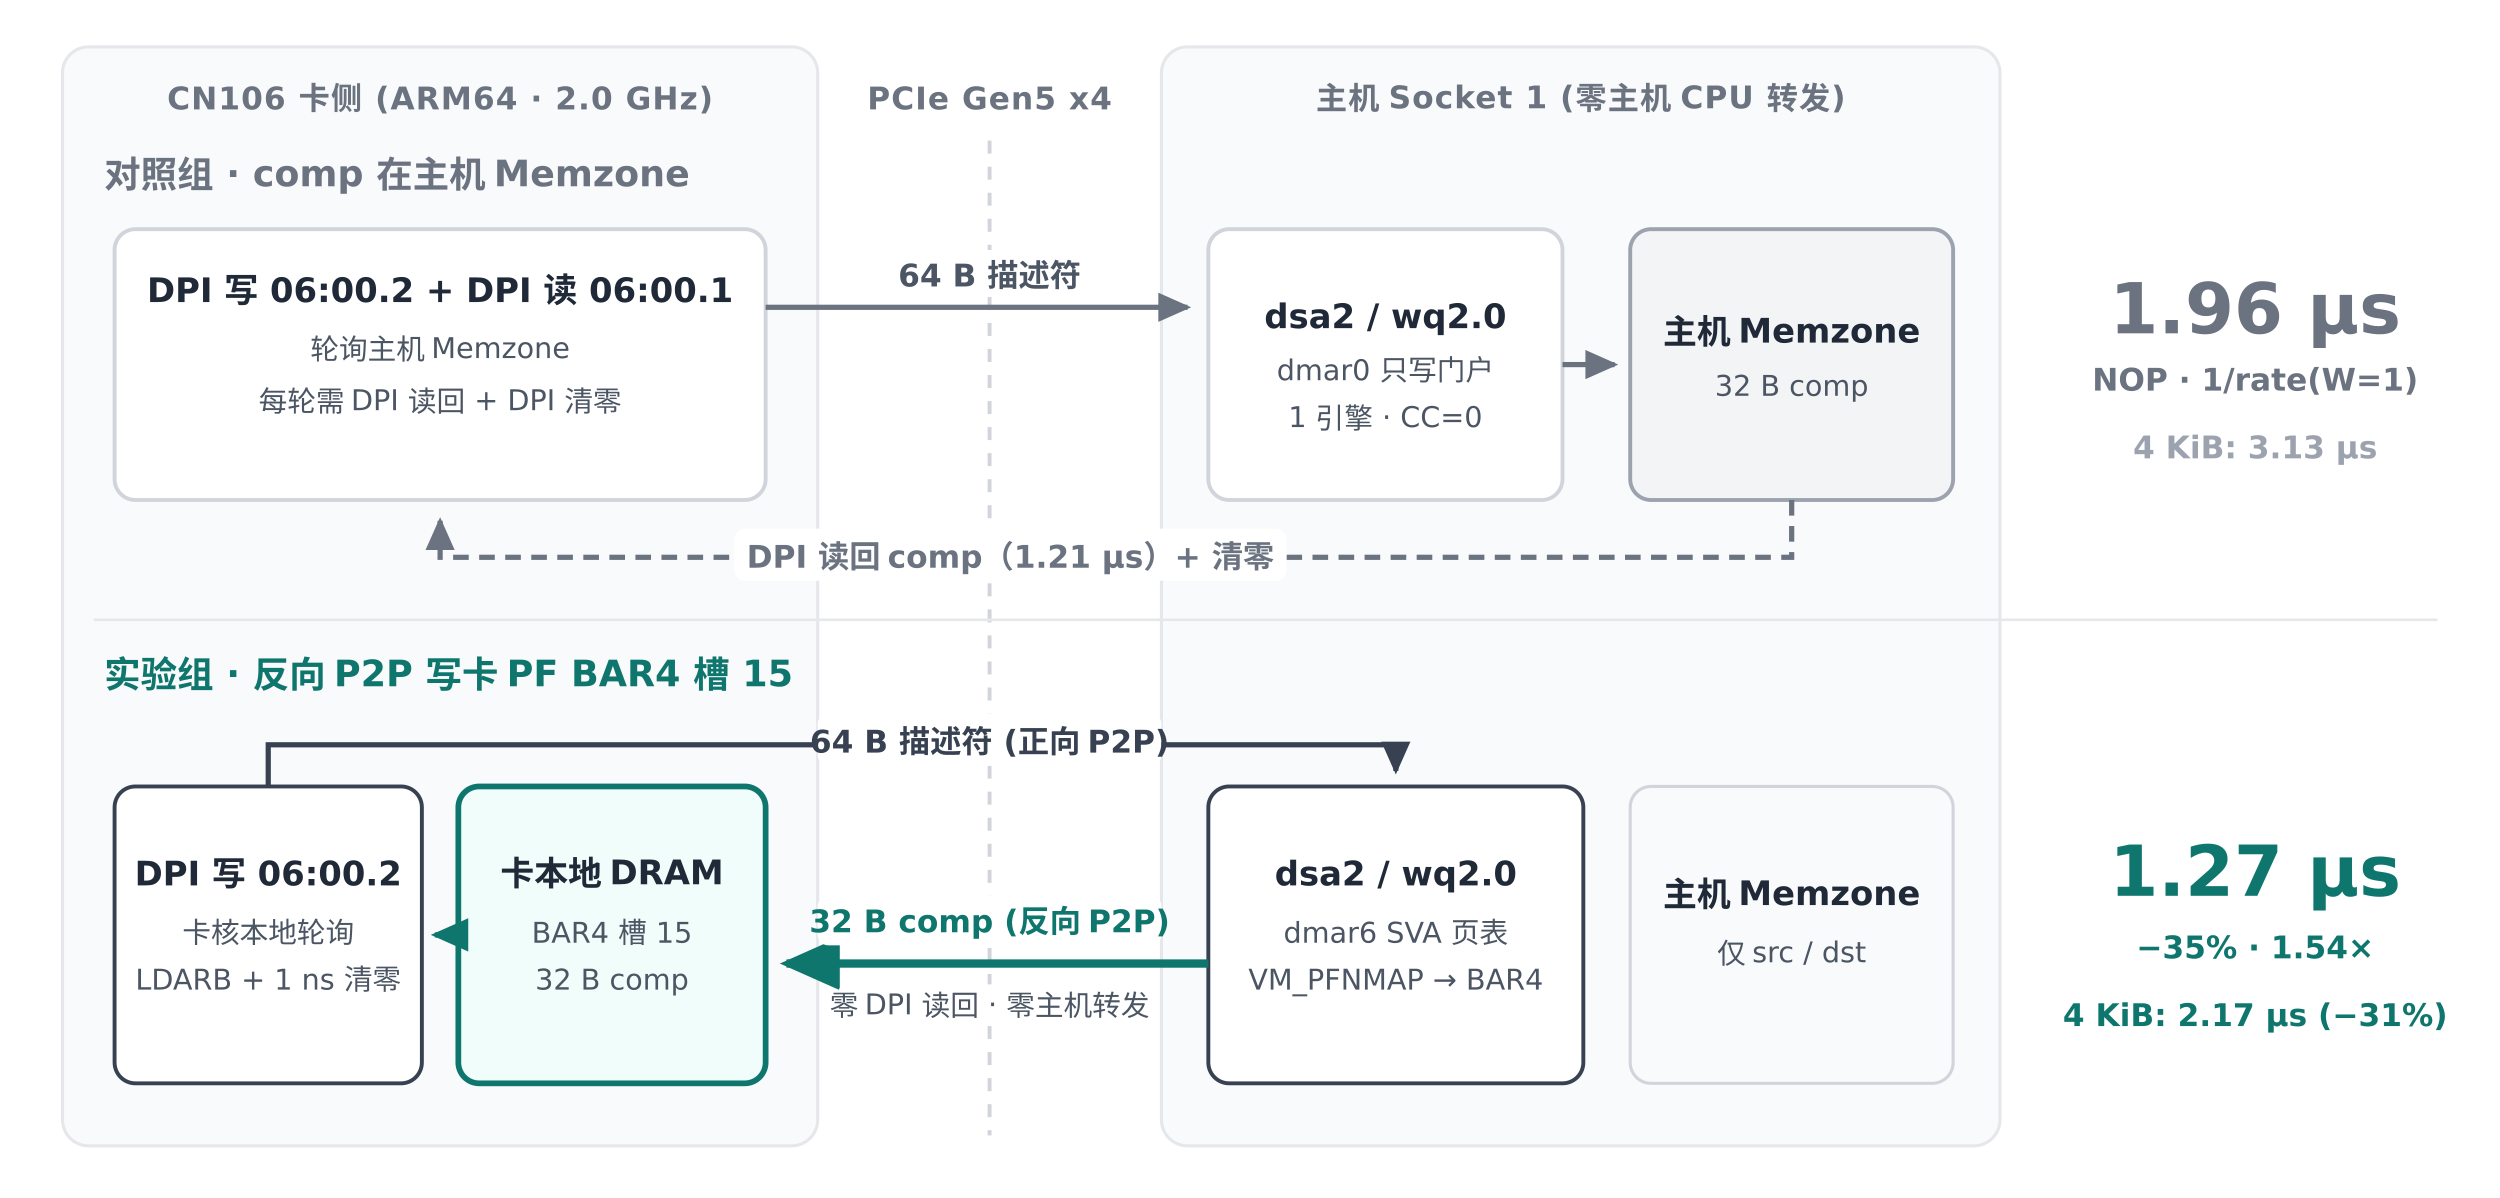
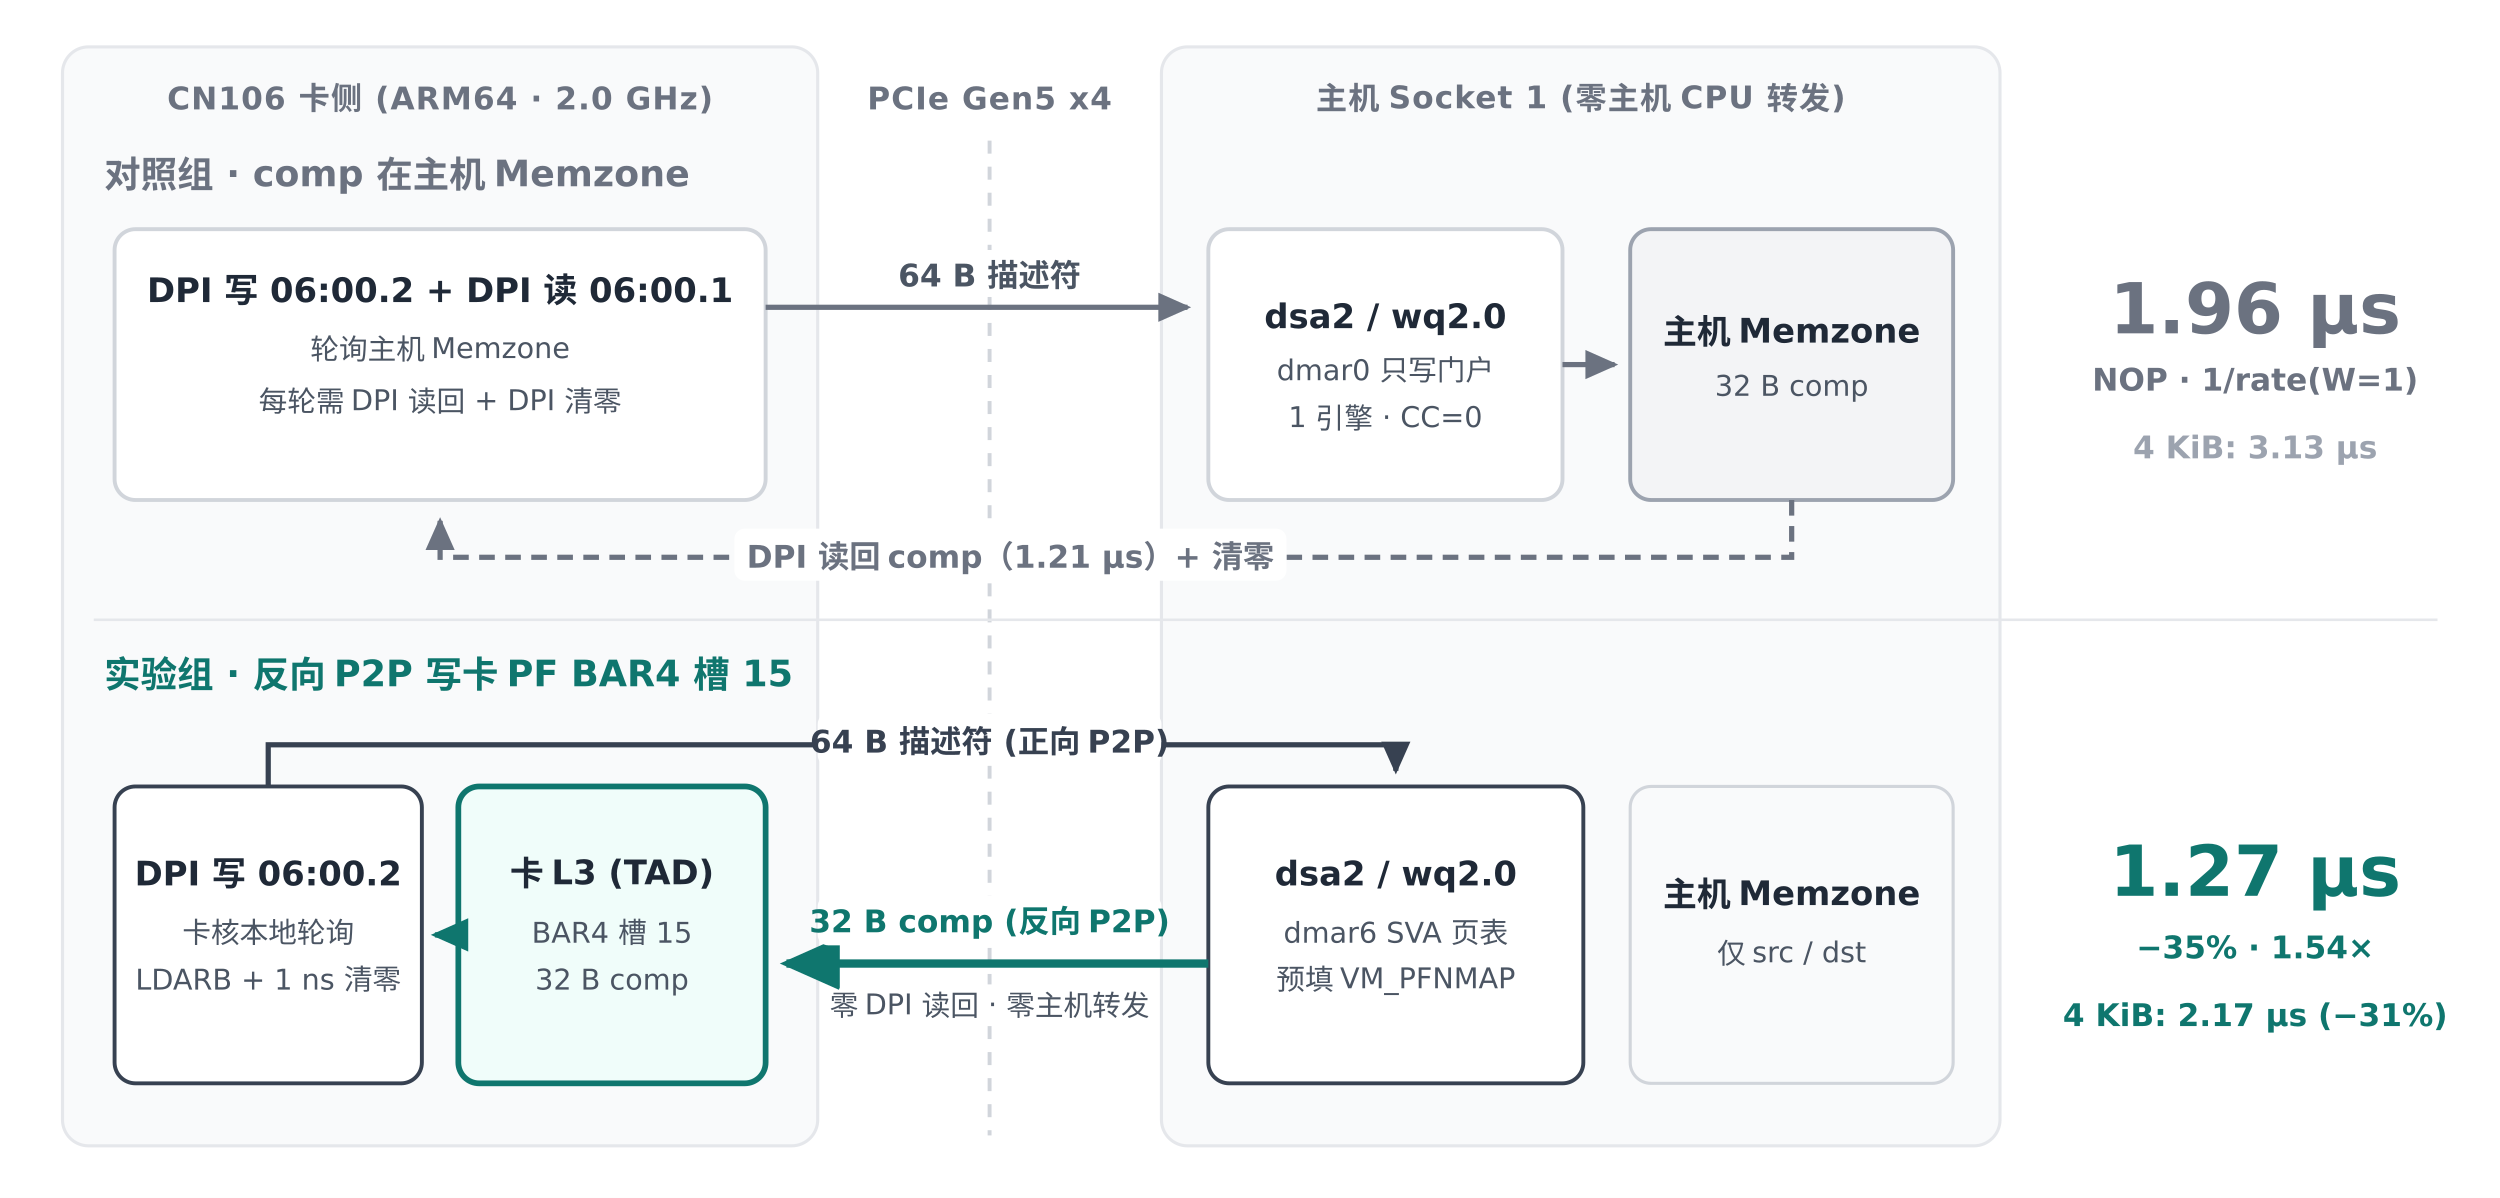
<svg xmlns="http://www.w3.org/2000/svg" viewBox="0 0 960 460" width="960" height="460">
  <defs>
    <style>
      .lane-lbl { font-family: "DejaVu Sans", "Droid Sans Fallback", sans-serif; font-size: 14px; font-weight: 700; }
      .box-title { font-family: "DejaVu Sans", "Droid Sans Fallback", sans-serif; font-size: 13px; font-weight: 700; fill: #1f2937; }
      .box-sub { font-family: "DejaVu Sans", "Droid Sans Fallback", sans-serif; font-size: 11px; fill: #4b5563; }
      .step { font-family: "DejaVu Sans", "Droid Sans Fallback", sans-serif; font-size: 12px; font-weight: 600; }
      .big-num { font-family: "DejaVu Sans", "Droid Sans Fallback", sans-serif; font-size: 27px; font-weight: 700; }
      .big-sub { font-family: "DejaVu Sans", "Droid Sans Fallback", sans-serif; font-size: 12px; font-weight: 600; }
      .zone { font-family: "DejaVu Sans", "Droid Sans Fallback", sans-serif; font-size: 12px; font-weight: 700; fill: #6b7280; letter-spacing: 0.4px; }
    </style>
    <marker id="arr-grey" viewBox="0 0 10 10" refX="8" refY="5" markerWidth="7" markerHeight="7" orient="auto-start-reverse">
      <path d="M 0 1 L 9 5 L 0 9 z" fill="#6b7280" />
    </marker>
    <marker id="arr-dark" viewBox="0 0 10 10" refX="8" refY="5" markerWidth="7" markerHeight="7" orient="auto-start-reverse">
      <path d="M 0 1 L 9 5 L 0 9 z" fill="#374151" />
    </marker>
    <marker id="arr-accent" viewBox="0 0 10 10" refX="8" refY="5" markerWidth="8" markerHeight="8" orient="auto-start-reverse">
      <path d="M 0 1 L 9 5 L 0 9 z" fill="#0f766e" />
    </marker>
  </defs>
  <rect width="960" height="460" fill="#ffffff" />
  <rect x="24" y="18" width="290" height="422" rx="10" fill="#f9fafb" stroke="#e5e7eb" stroke-width="1.2" />
  <text x="169" y="42" text-anchor="middle" class="zone">CN106 卡侧 (ARM64 · 2.0 GHz)</text>
  <rect x="446" y="18" width="322" height="422" rx="10" fill="#f9fafb" stroke="#e5e7eb" stroke-width="1.2" />
  <text x="607" y="42" text-anchor="middle" class="zone">主机 Socket 1 (零主机 CPU 转发)</text>
  <line x1="380" y1="54" x2="380" y2="436" stroke="#d1d5db" stroke-width="1.5" stroke-dasharray="5,5" />
  <text x="380" y="42" text-anchor="middle" class="zone">PCIe Gen5 x4</text>
  <text x="40" y="72" class="lane-lbl" fill="#6b7280">对照组 · comp 在主机 Memzone</text>
  <rect x="44" y="88" width="250" height="104" rx="8" fill="#ffffff" stroke="#d1d5db" stroke-width="1.5" />
  <text x="169" y="116" text-anchor="middle" class="box-title">DPI 写 06:00.2 + DPI 读 06:00.1</text>
  <text x="169" y="138" text-anchor="middle" class="box-sub">轮询主机 Memzone</text>
  <text x="169" y="158" text-anchor="middle" class="box-sub">每轮需 DPI 读回 + DPI 清零</text>
  <rect x="464" y="88" width="136" height="104" rx="8" fill="#ffffff" stroke="#d1d5db" stroke-width="1.5" />
  <text x="532" y="126" text-anchor="middle" class="box-title">dsa2 / wq2.0</text>
  <text x="532" y="146" text-anchor="middle" class="box-sub">dmar0 只写门户</text>
  <text x="532" y="164" text-anchor="middle" class="box-sub">1 引擎 · CC=0</text>
  <rect x="626" y="88" width="124" height="104" rx="8" fill="#f3f4f6" stroke="#9ca3af" stroke-width="1.5" />
  <text x="688" y="132" text-anchor="middle" class="box-title">主机 Memzone</text>
  <text x="688" y="152" text-anchor="middle" class="box-sub">32 B comp</text>
  <line x1="294" y1="118" x2="456" y2="118" stroke="#6b7280" stroke-width="2" marker-end="url(#arr-grey)" />
  <rect x="336" y="96" width="88" height="18" rx="3" fill="#ffffff" />
  <text x="380" y="110" text-anchor="middle" class="step" fill="#4b5563">64 B 描述符</text>
  <line x1="600" y1="140" x2="620" y2="140" stroke="#6b7280" stroke-width="2" marker-end="url(#arr-grey)" />
  <path d="M 688 192 L 688 214 L 169 214 L 169 200" fill="none" stroke="#6b7280" stroke-width="2" stroke-dasharray="6,4" marker-end="url(#arr-grey)" />
  <rect x="282" y="203" width="212" height="20" rx="4" fill="#ffffff" />
  <text x="388" y="218" text-anchor="middle" class="step" fill="#6b7280">DPI 读回 comp（1.21 µs）+ 清零</text>
  <text x="866" y="128" text-anchor="middle" class="big-num" fill="#6b7280">1.96 µs</text>
  <text x="866" y="150" text-anchor="middle" class="big-sub" fill="#6b7280">NOP · 1/rate(W=1)</text>
  <text x="866" y="176" text-anchor="middle" class="big-sub" fill="#9ca3af">4 KiB: 3.13 µs</text>
  <line x1="36" y1="238" x2="936" y2="238" stroke="#e5e7eb" stroke-width="1" />
  <text x="40" y="264" class="lane-lbl" fill="#0f766e">实验组 · 反向 P2P 写卡 PF BAR4 槽 15</text>
  <rect x="44" y="302" width="118" height="114" rx="8" fill="#ffffff" stroke="#374151" stroke-width="1.5" />
  <text x="103" y="340" text-anchor="middle" class="box-title">DPI 写 06:00.2</text>
  <text x="103" y="362" text-anchor="middle" class="box-sub">卡核本地轮询</text>
  <text x="103" y="380" text-anchor="middle" class="box-sub">LDARB + 1 ns 清零</text>
  <rect x="176" y="302" width="118" height="114" rx="8" fill="#f0fdfa" stroke="#0f766e" stroke-width="2.2" />
-   <text x="235" y="340" text-anchor="middle" class="box-title" fill="#0f766e">卡本地 DRAM</text>
+   <text x="235" y="340" text-anchor="middle" class="box-title" fill="#0f766e">卡 L3 (TAD)</text>
  <text x="235" y="362" text-anchor="middle" class="box-sub" fill="#0f766e">BAR4 槽 15</text>
  <text x="235" y="380" text-anchor="middle" class="box-sub" fill="#0f766e">32 B comp</text>
  <line x1="176" y1="359" x2="167" y2="359" stroke="#0f766e" stroke-width="2" marker-end="url(#arr-accent)" />
  <rect x="464" y="302" width="144" height="114" rx="8" fill="#ffffff" stroke="#374151" stroke-width="1.5" />
  <text x="536" y="340" text-anchor="middle" class="box-title">dsa2 / wq2.0</text>
  <text x="536" y="362" text-anchor="middle" class="box-sub">dmar6 SVA 页表</text>
-   <text x="536" y="380" text-anchor="middle" class="box-sub">VM_PFNMAP → BAR4</text>
+   <text x="536" y="380" text-anchor="middle" class="box-sub">预填 VM_PFNMAP</text>
  <rect x="626" y="302" width="124" height="114" rx="8" fill="#f9fafb" stroke="#d1d5db" stroke-width="1.2" />
  <text x="688" y="348" text-anchor="middle" class="box-title">主机 Memzone</text>
  <text x="688" y="370" text-anchor="middle" class="box-sub">仅 src / dst</text>
  <path d="M 103 302 L 103 286 L 536 286 L 536 296" fill="none" stroke="#374151" stroke-width="2" marker-end="url(#arr-dark)" />
  <rect x="314" y="274" width="132" height="20" rx="4" fill="#ffffff" />
  <text x="380" y="289" text-anchor="middle" class="step" fill="#374151">64 B 描述符 (正向 P2P)</text>
  <line x1="464" y1="370" x2="302" y2="370" stroke="#0f766e" stroke-width="3.2" marker-end="url(#arr-accent)" />
  <rect x="314" y="344" width="132" height="19" rx="4" fill="#ffffff" />
  <text x="380" y="358" text-anchor="middle" class="step" fill="#0f766e">32 B comp (反向 P2P)</text>
  <rect x="322" y="378" width="116" height="16" rx="3" fill="#ffffff" />
  <text x="380" y="390" text-anchor="middle" class="box-sub" fill="#0f766e">零 DPI 读回 · 零主机转发</text>
  <text x="866" y="344" text-anchor="middle" class="big-num" fill="#0f766e">1.27 µs</text>
  <text x="866" y="368" text-anchor="middle" class="big-sub" fill="#0f766e">−35% · 1.54×</text>
  <text x="866" y="394" text-anchor="middle" class="big-sub" fill="#0f766e">4 KiB: 2.17 µs (−31%)</text>
</svg>
